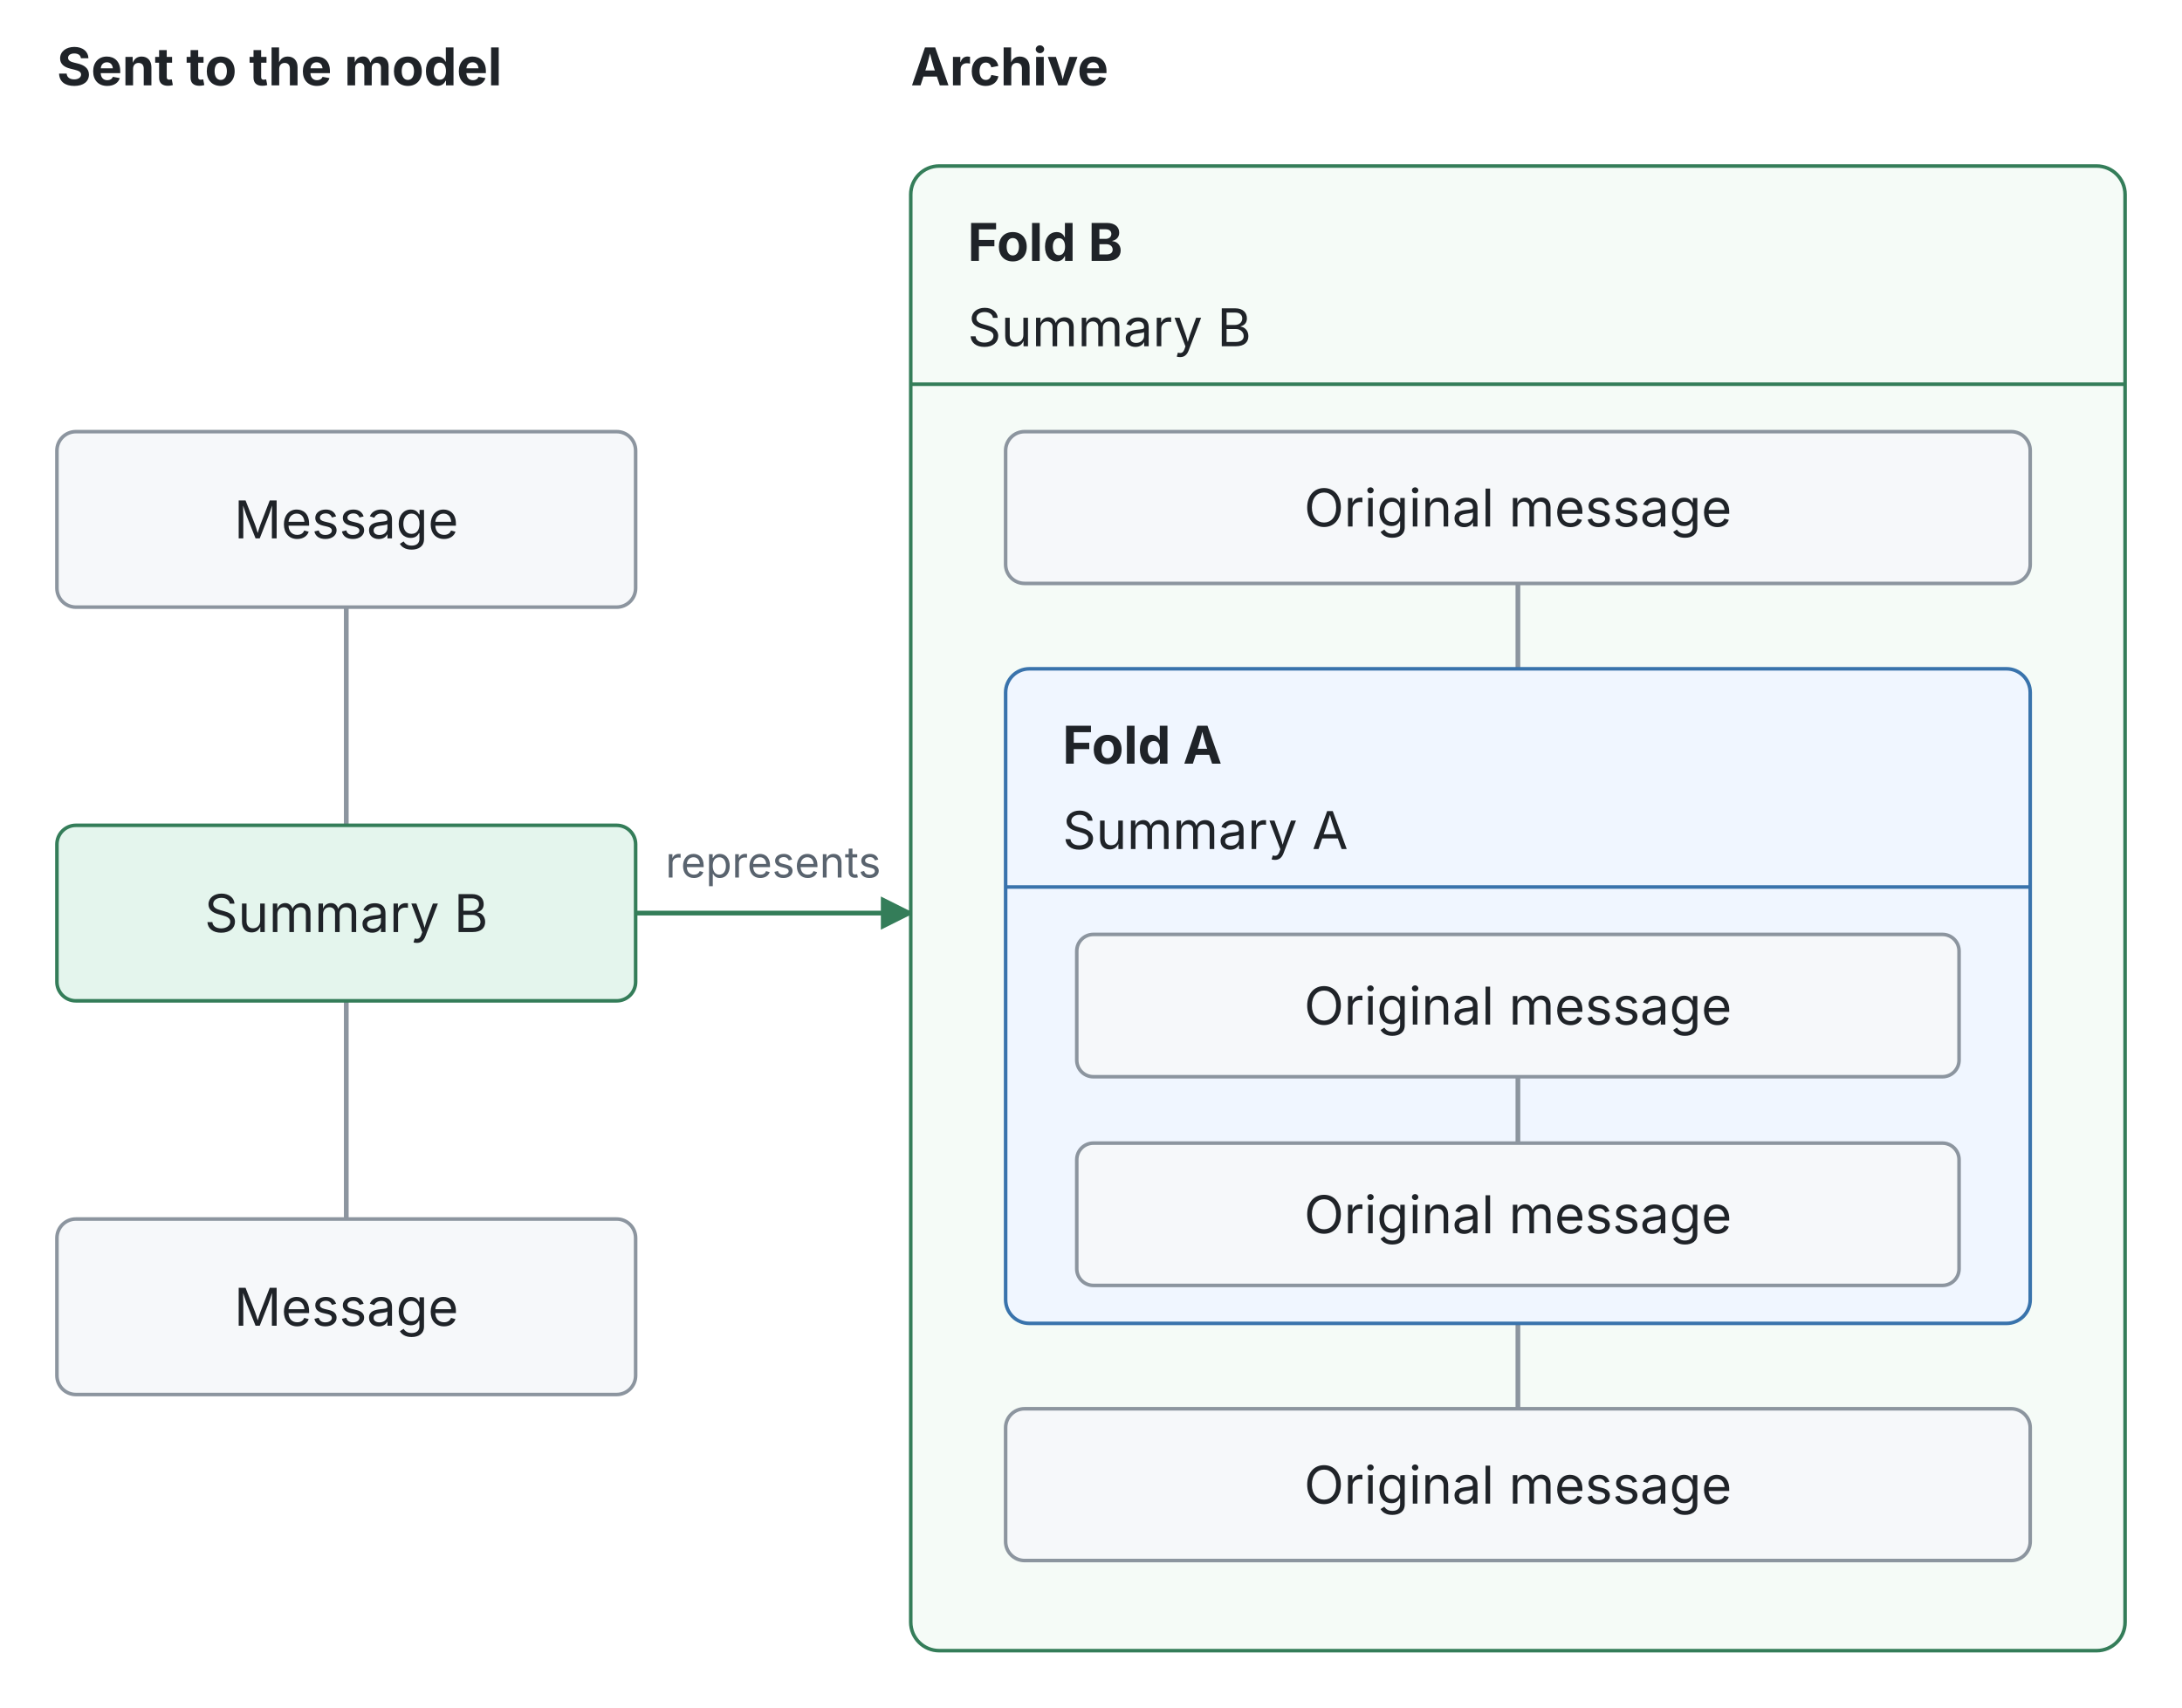
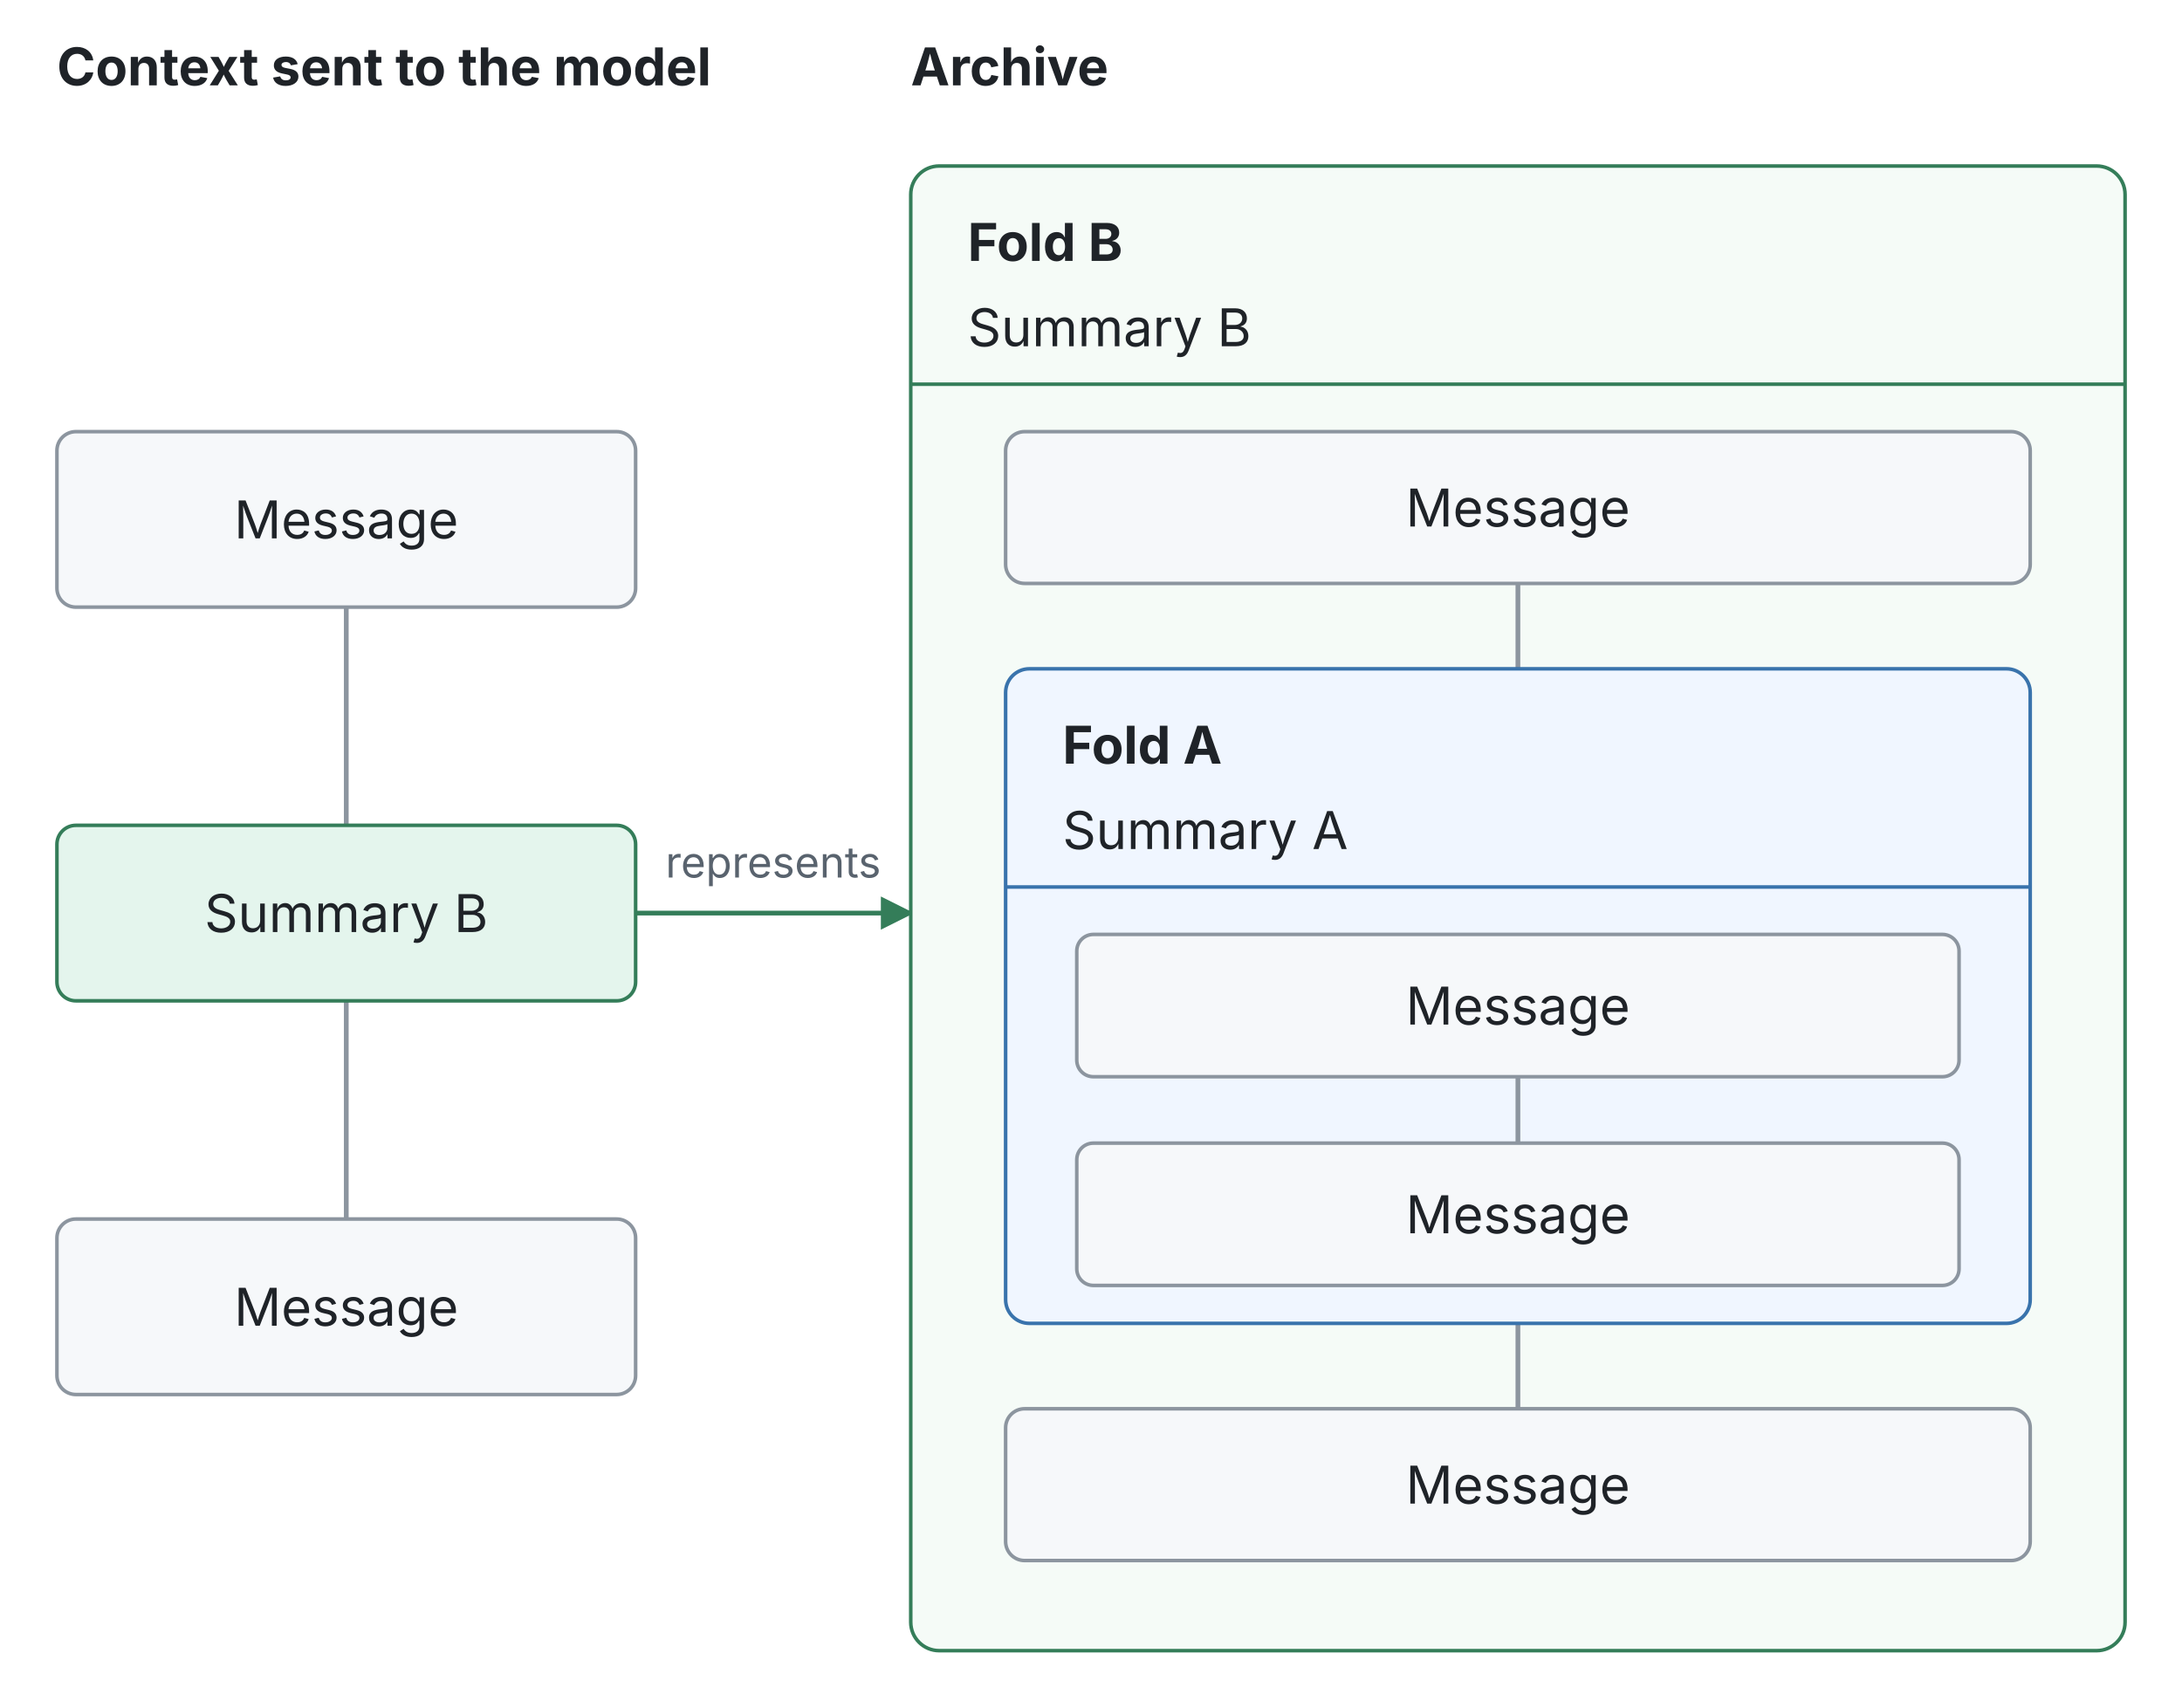
<svg xmlns="http://www.w3.org/2000/svg" width="920" height="720" viewBox="0 0 920 720" role="img" aria-labelledby="title description">
  <style>
    text { font-family: system-ui, -apple-system, BlinkMacSystemFont, "Segoe UI", sans-serif; font-size: 22px; fill: #1f2328; }
    .heading { font-weight: 650; }
    .center { text-anchor: middle; }
    .note { font-size: 18px; fill: #59636e; }
    .message { fill: #f6f8fa; stroke: #8c959f; stroke-width: 1.5; }
    .summary-b { fill: #e4f5ed; stroke: #347d59; stroke-width: 1.5; }
    .fold-b { fill: #f5fbf7; stroke: #347d59; stroke-width: 1.5; }
    .fold-a { fill: #f0f6ff; stroke: #3973ac; stroke-width: 1.5; }
    .header-b { stroke: #347d59; stroke-width: 1.5; }
    .header-a { stroke: #3973ac; stroke-width: 1.5; }
    .line { fill: none; stroke: #8c959f; stroke-width: 2; }
    .reference { fill: none; stroke: #347d59; stroke-width: 2; }
    .arrow { fill: #347d59; }
    @media (prefers-color-scheme: dark) {
      text { fill: #f0f6fc; }
      .note { fill: #b1bac4; }
      .message { fill: #212830; stroke: #919ba5; }
      .summary-b { fill: #19382f; stroke: #62b38f; }
      .fold-b { fill: #14271f; stroke: #62b38f; }
      .fold-a { fill: #182c43; stroke: #79b8ff; }
      .header-b { stroke: #62b38f; }
      .header-a { stroke: #79b8ff; }
      .line { stroke: #919ba5; }
      .reference { stroke: #62b38f; }
      .arrow { fill: #62b38f; }
    }
  </style>
  <defs>
    <marker id="reference-arrow" viewBox="0 0 10 10" refX="9" refY="5" markerWidth="7" markerHeight="7" orient="auto">
      <path class="arrow" d="M 0 0 L 10 5 L 0 10 Z" />
    </marker>
  </defs>
-   <text class="heading" x="24" y="36">Sent to the model</text>
+   <text class="heading" x="24" y="36">Context sent to the model</text>
  <text class="heading" x="384" y="36">Archive</text>
  <path class="line" d="M 146 256 V 514" />
  <rect class="message" x="24" y="182" width="244" height="74" rx="8" />
  <text class="center" x="146" y="227">Message</text>
  <rect class="summary-b" x="24" y="348" width="244" height="74" rx="8" />
  <text class="center" x="146" y="393">Summary B</text>
  <rect class="message" x="24" y="514" width="244" height="74" rx="8" />
  <text class="center" x="146" y="559">Message</text>
  <text class="note center" x="326" y="370">represents</text>
  <path class="reference" d="M 268 385 H 384" marker-end="url(#reference-arrow)" />
  <rect class="fold-b" x="384" y="70" width="512" height="626" rx="12" />
  <text class="heading" x="408" y="110">Fold B</text>
  <text x="408" y="146">Summary B</text>
  <line class="header-b" x1="384" y1="162" x2="896" y2="162" />
  <path class="line" d="M 640 246 V 594" />
  <rect class="message" x="424" y="182" width="432" height="64" rx="8" />
-   <text class="center" x="640" y="222">Original message</text>
+   <text class="center" x="640" y="222">Message</text>
  <rect class="fold-a" x="424" y="282" width="432" height="276" rx="10" />
  <text class="heading" x="448" y="322">Fold A</text>
  <text x="448" y="358">Summary A</text>
  <line class="header-a" x1="424" y1="374" x2="856" y2="374" />
  <path class="line" d="M 640 454 V 482" />
  <rect class="message" x="454" y="394" width="372" height="60" rx="7" />
-   <text class="center" x="640" y="432">Original message</text>
+   <text class="center" x="640" y="432">Message</text>
  <rect class="message" x="454" y="482" width="372" height="60" rx="7" />
-   <text class="center" x="640" y="520">Original message</text>
+   <text class="center" x="640" y="520">Message</text>
  <rect class="message" x="424" y="594" width="432" height="64" rx="8" />
-   <text class="center" x="640" y="634">Original message</text>
+   <text class="center" x="640" y="634">Message</text>
</svg>
